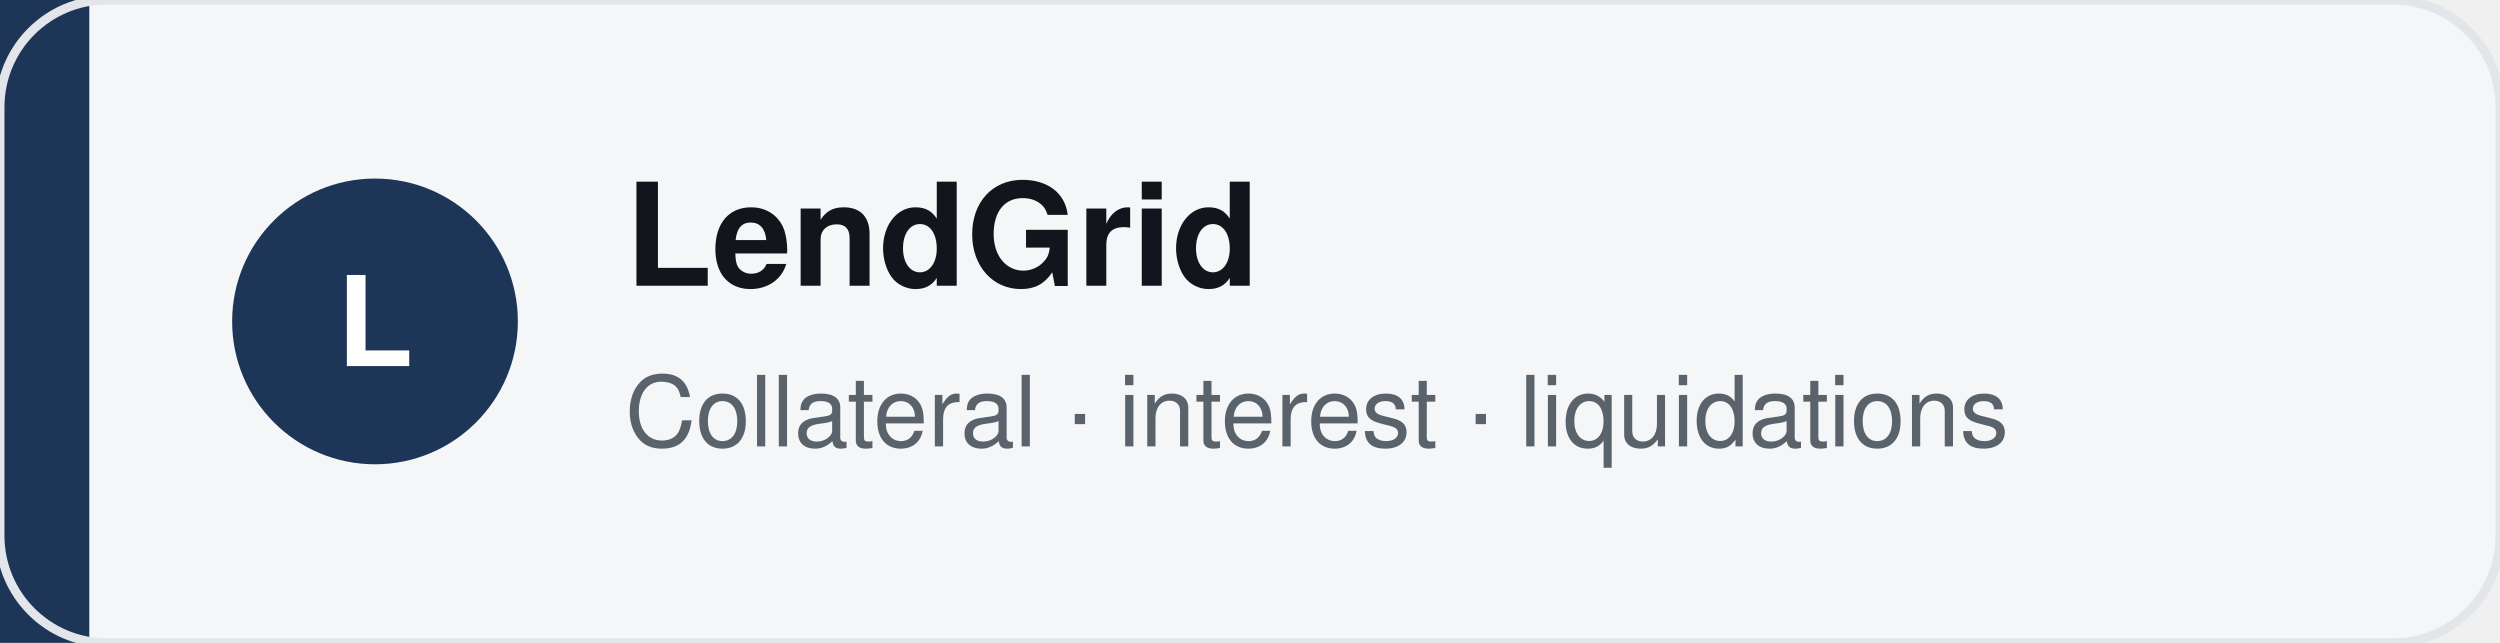
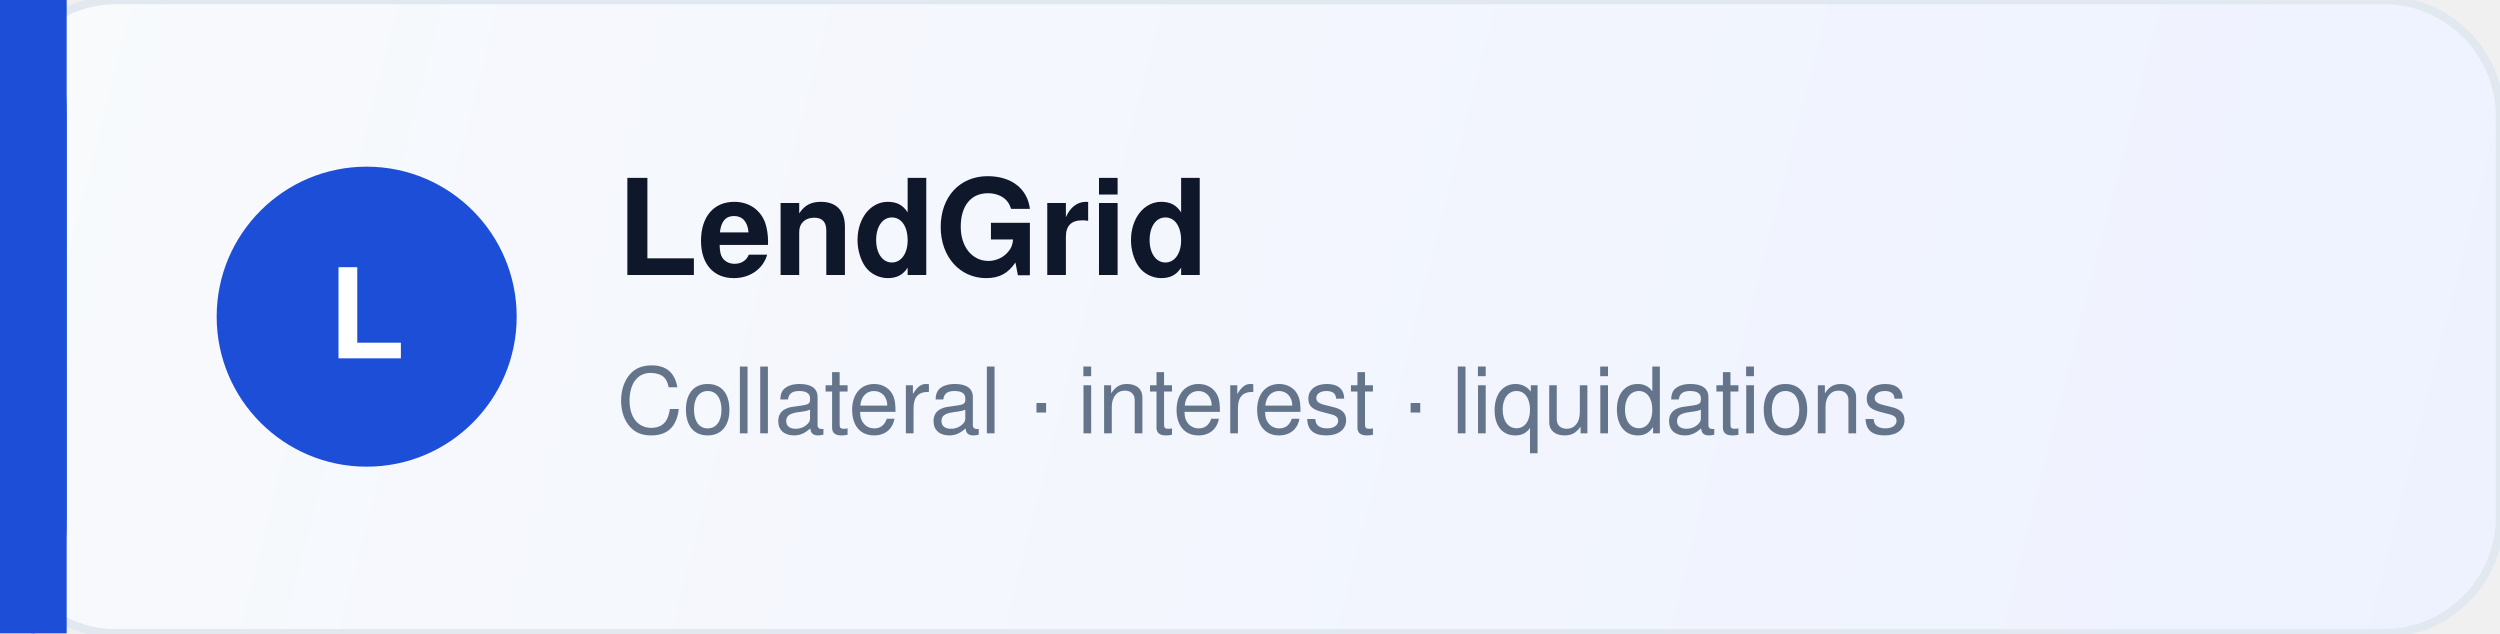
- <svg xmlns="http://www.w3.org/2000/svg" width="280" height="72" viewBox="0 0 280 72" fill="none">
-   <rect width="280" height="72" rx="12" fill="#F4F6F8" />
-   <rect width="10" height="72" rx="0" fill="#1D3557" />
-   <rect x="0" y="0" width="280" height="72" rx="12" stroke="#E2E6EA" fill="none" />
-   <circle cx="42" cy="36" r="16" fill="#1D3557" />
-   <text x="42" y="41" text-anchor="middle" fill="#fff" font-family="Segoe UI, Helvetica, Arial, sans-serif" font-size="14" font-weight="700">L</text>
-   <text x="70" y="32" fill="#12161C" font-family="Segoe UI, Helvetica, Arial, sans-serif" font-size="16" font-weight="700">LendGrid</text>
-   <text x="70" y="50" fill="#5A626C" font-family="Segoe UI, Helvetica, Arial, sans-serif" font-size="11">Collateral · interest · liquidations</text>
+ <svg xmlns="http://www.w3.org/2000/svg" width="300" height="76" viewBox="0 0 300 76" fill="none">
+   <defs>
+     <linearGradient id="g-lendgrid" x1="0" y1="0" x2="300" y2="76" gradientUnits="userSpaceOnUse">
+       <stop stop-color="#F8FAFC" />
+       <stop offset="1" stop-color="#EEF2FF" />
+     </linearGradient>
+   </defs>
+   <rect width="300" height="76" rx="14" fill="url(#g-lendgrid)" stroke="#E2E8F0" />
+   <rect x="0" y="0" width="8" height="76" rx="14" fill="#1D4ED8" />
+   <rect x="0" y="0" width="8" height="76" fill="#1D4ED8" />
+   <circle cx="44" cy="38" r="18" fill="#1D4ED8" />
+   <text x="44" y="43" text-anchor="middle" fill="#fff" font-family="Segoe UI, Helvetica, Arial, sans-serif" font-size="15" font-weight="700">L</text>
+   <text x="74" y="33" fill="#0F172A" font-family="Segoe UI, Helvetica, Arial, sans-serif" font-size="16" font-weight="700">LendGrid</text>
+   <text x="74" y="52" fill="#64748B" font-family="Segoe UI, Helvetica, Arial, sans-serif" font-size="11">Collateral · interest · liquidations</text>
</svg>
